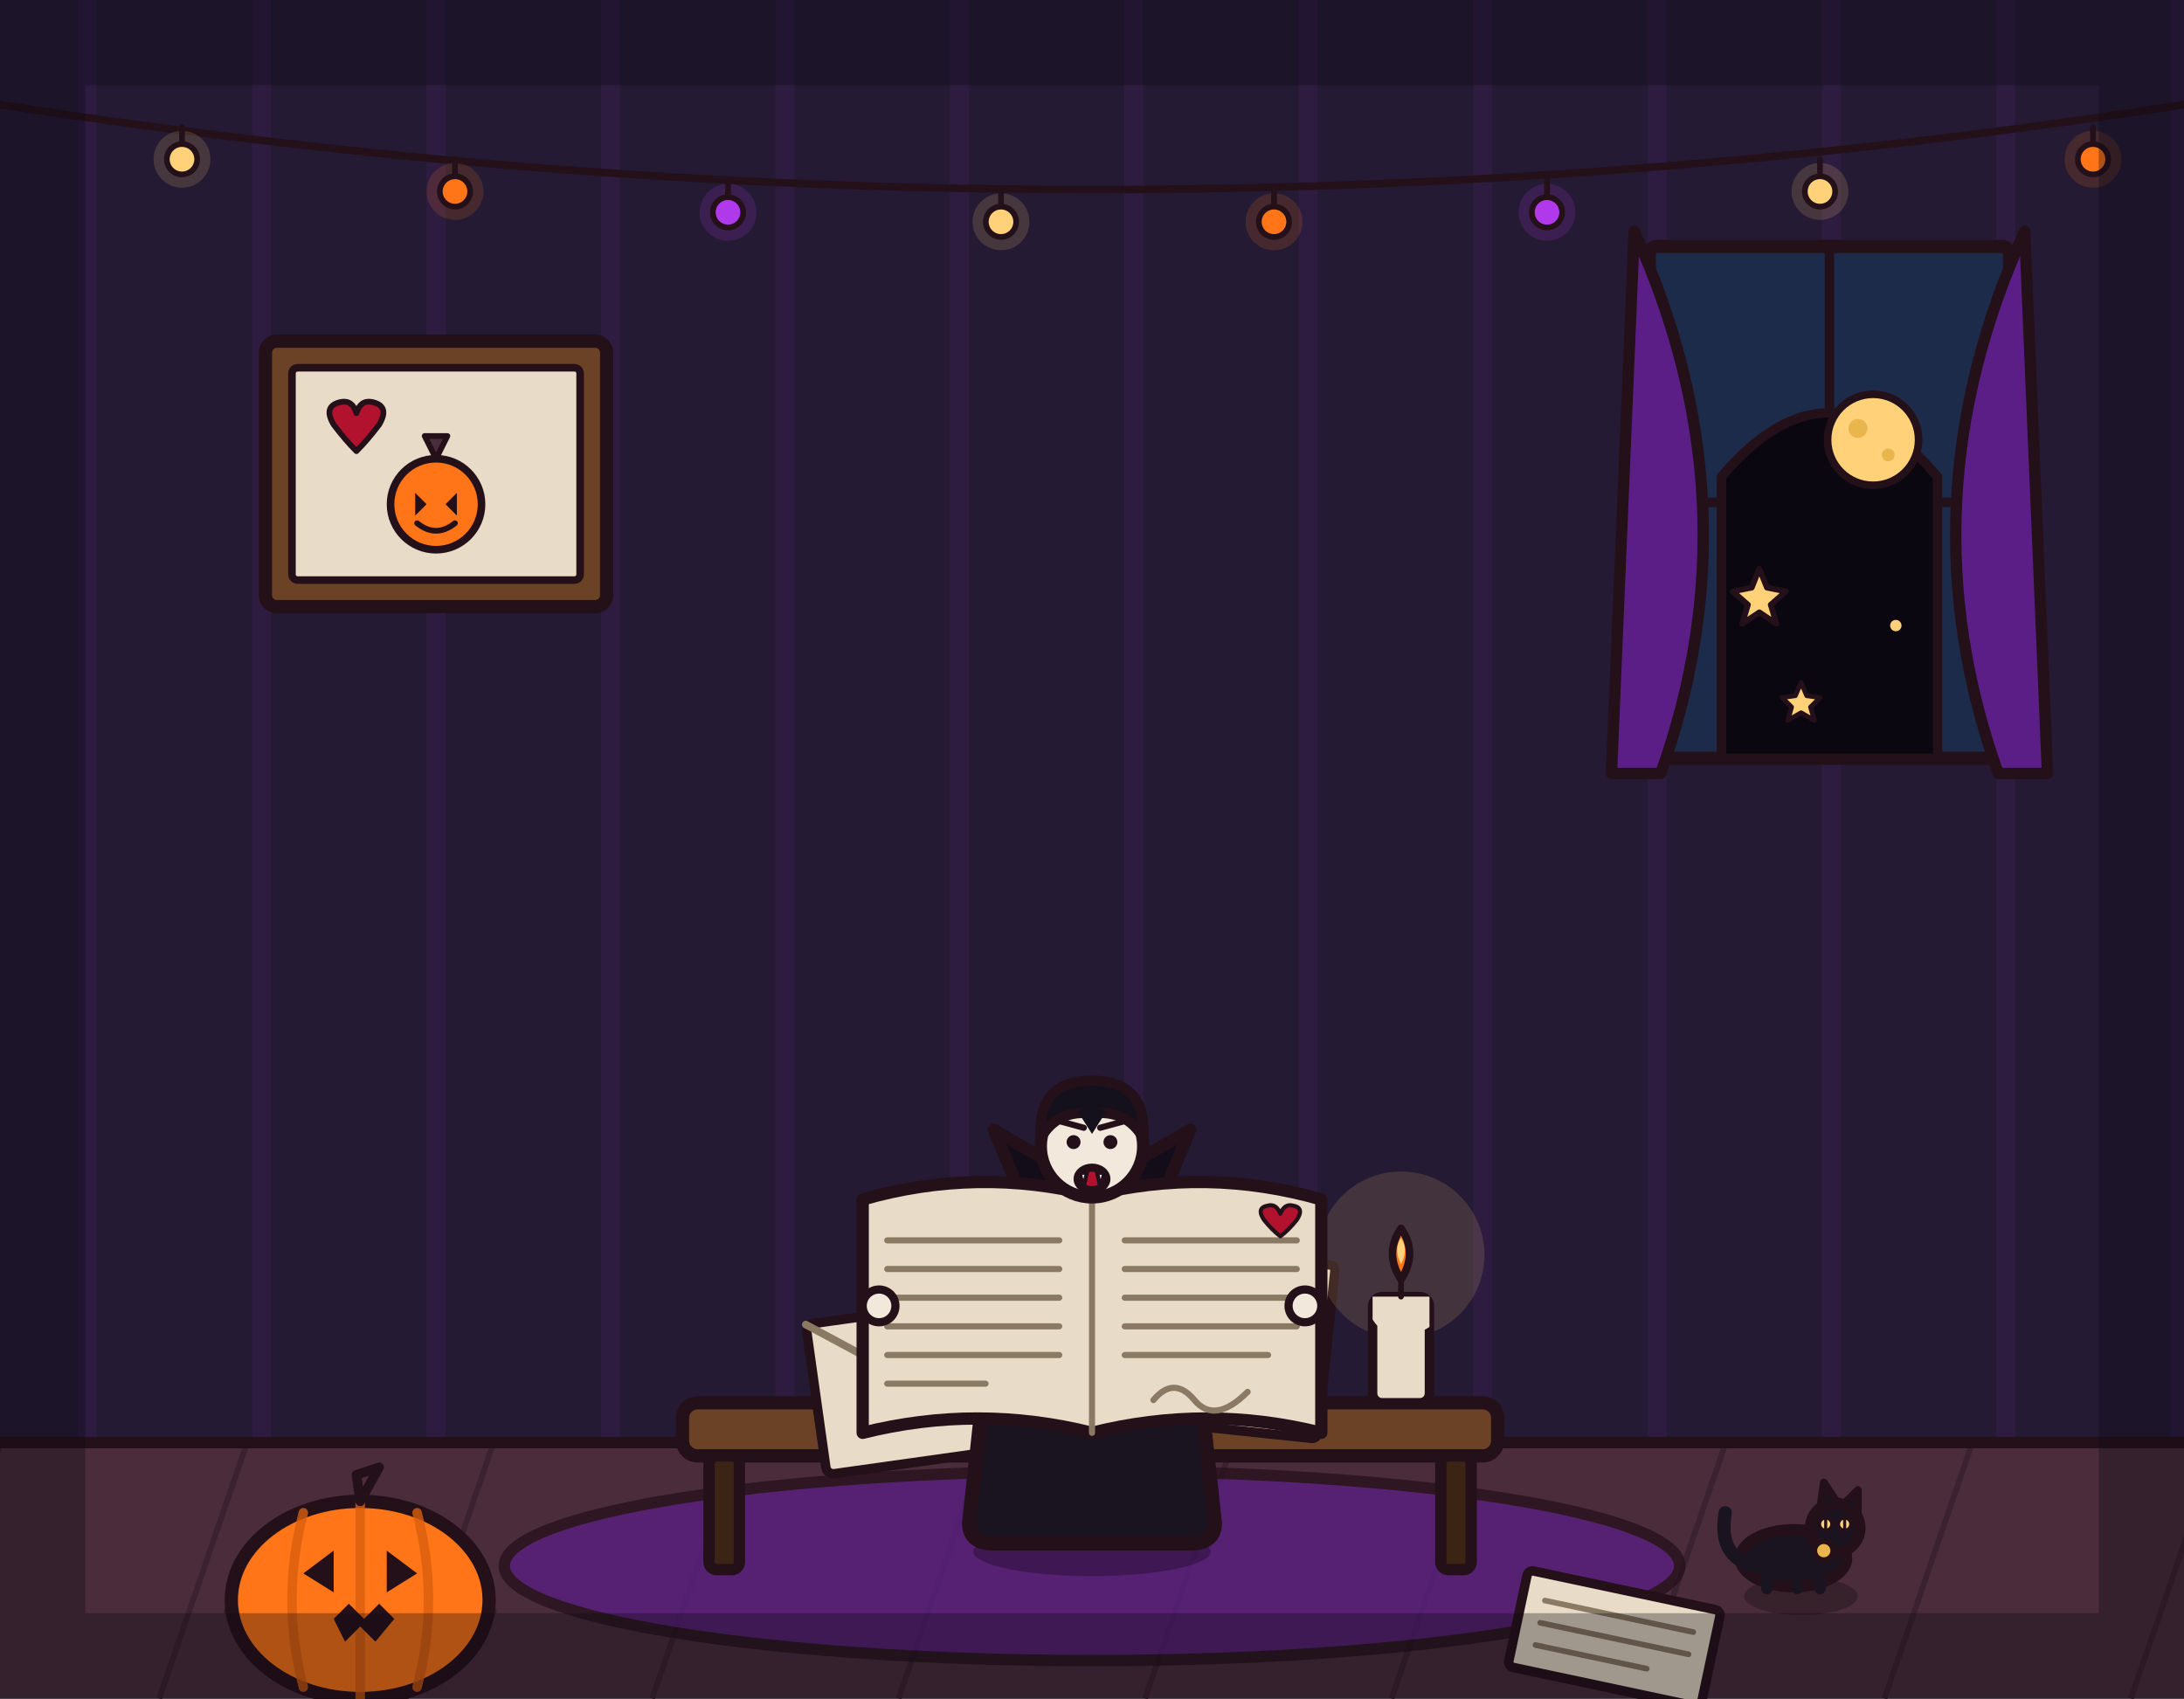
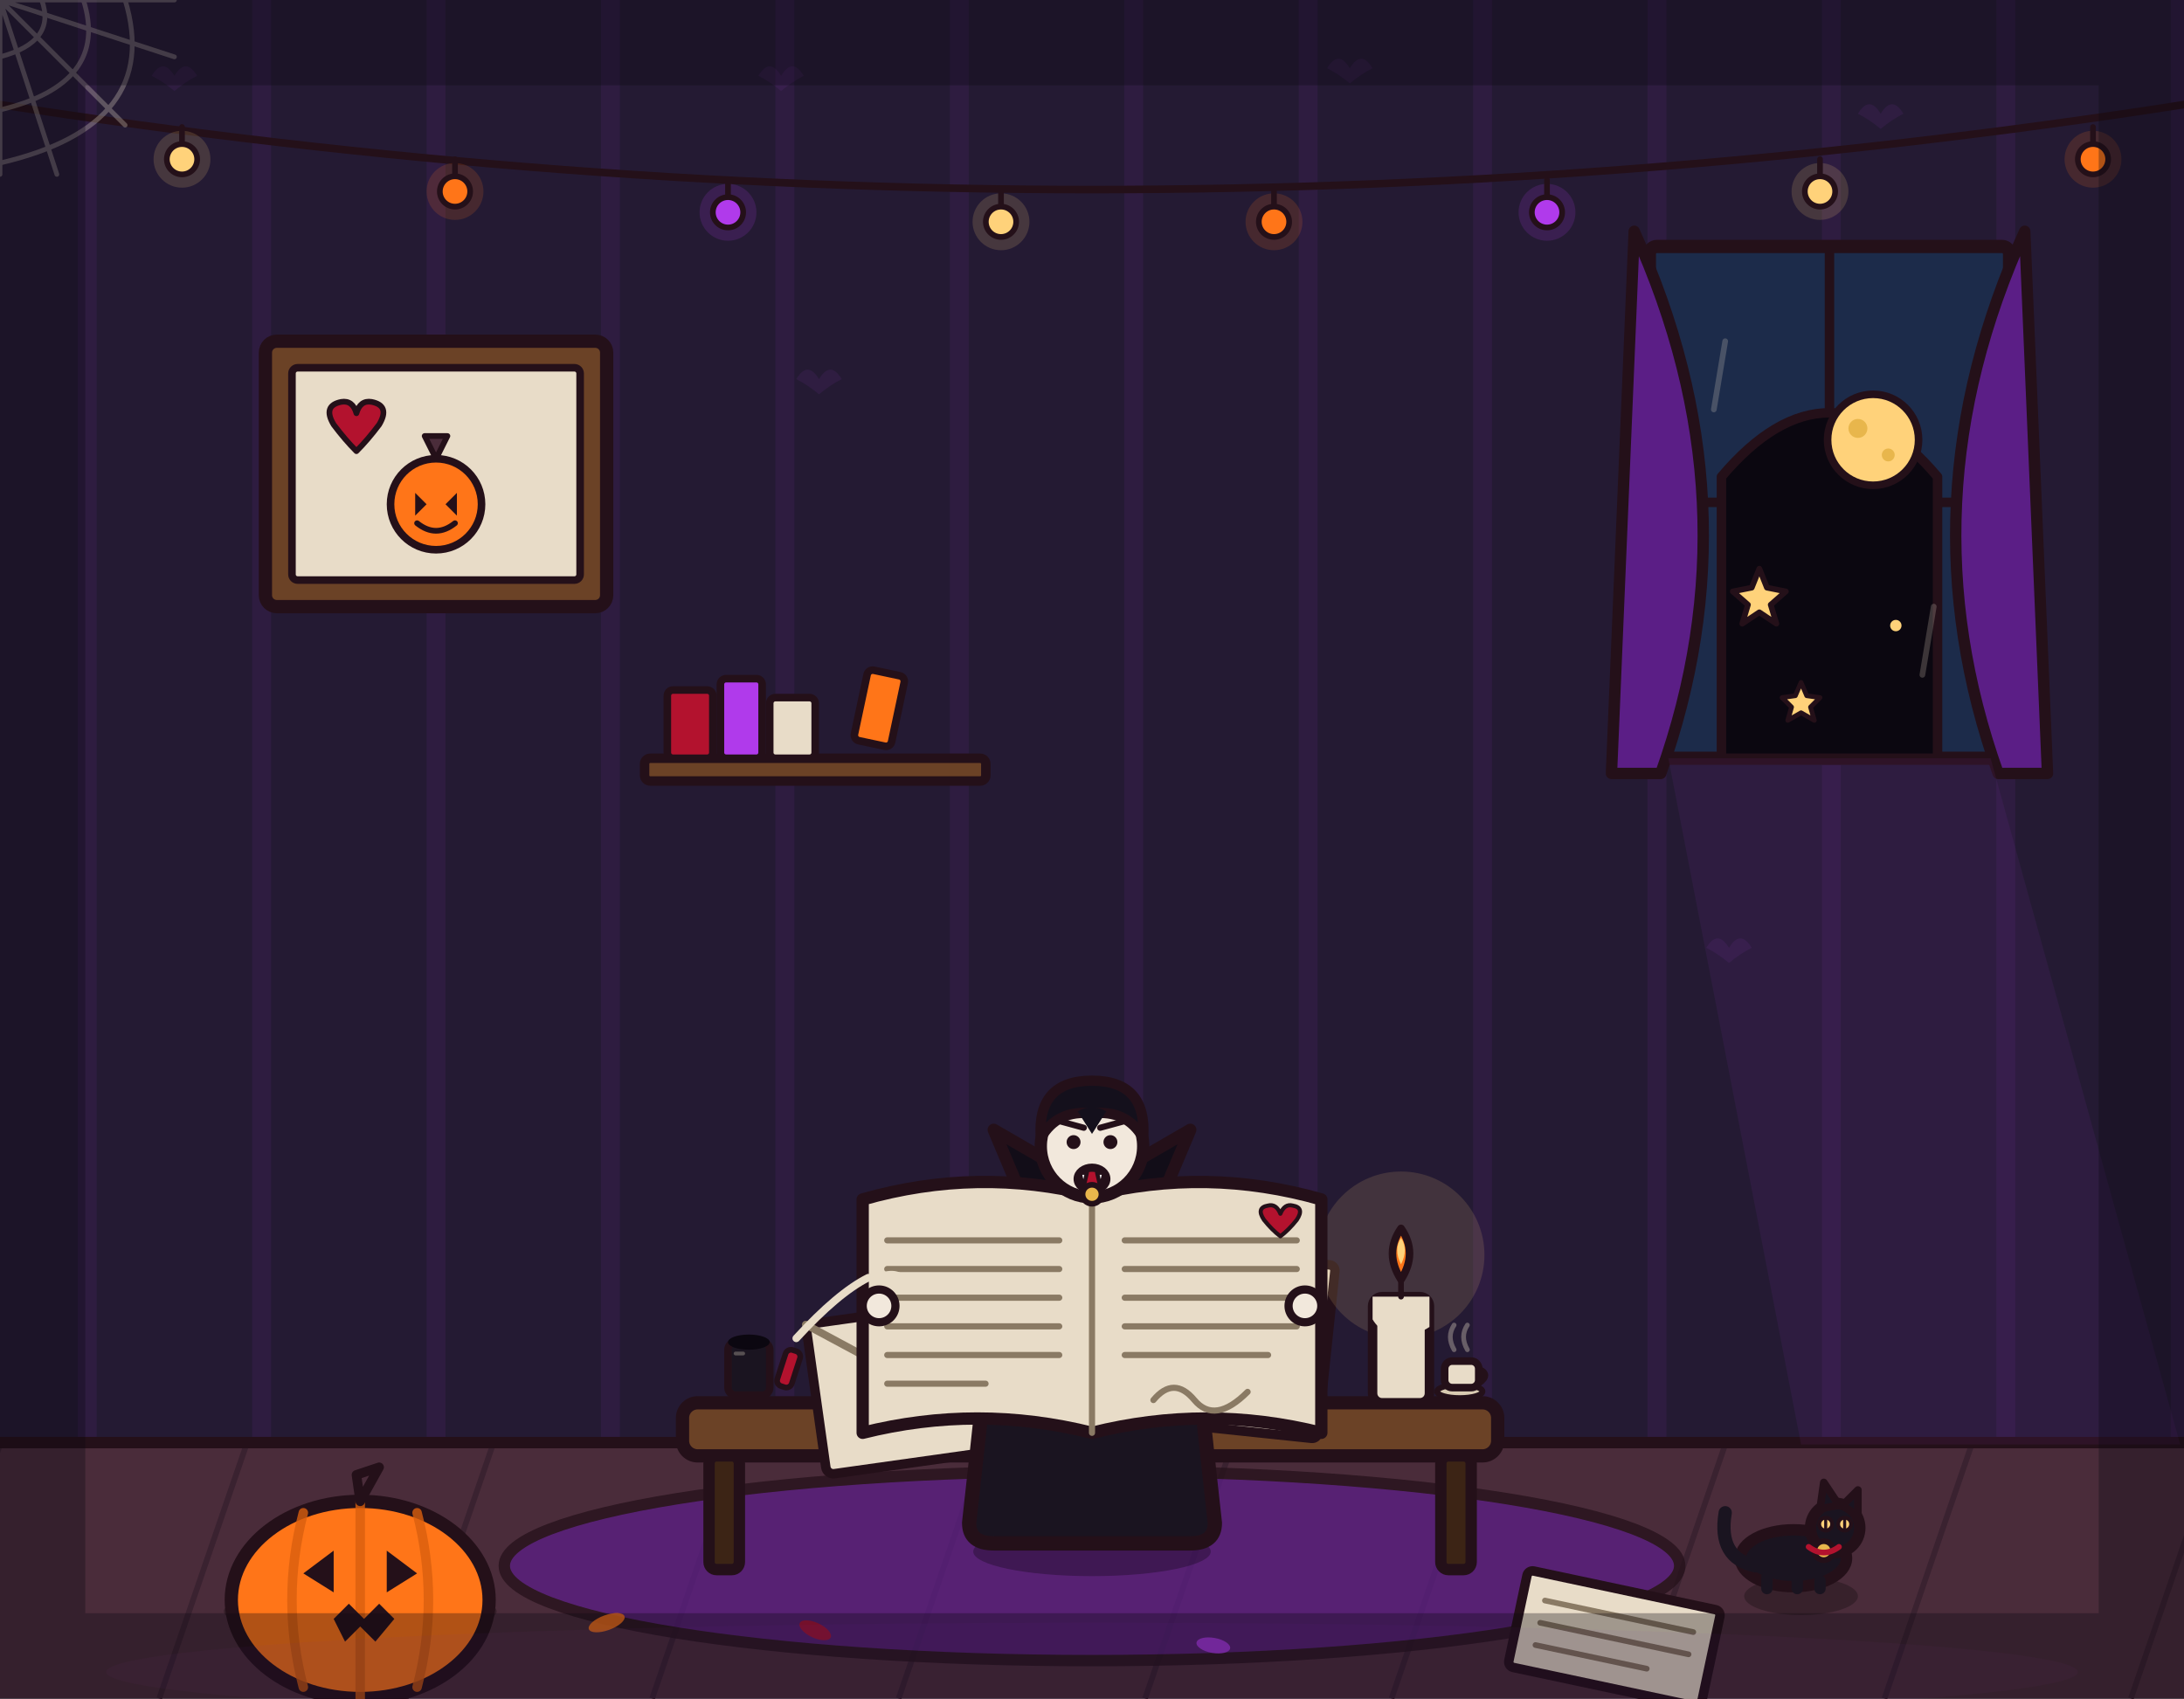
<svg xmlns="http://www.w3.org/2000/svg" viewBox="0 0 1152 896" width="1152" height="896">
  <rect x="0" y="0" width="1152" height="896" fill="#241a33" />
  <path d="M46 0V762M138 0V762M230 0V762M322 0V762M414 0V762M506 0V762M598 0V762M690 0V762M782 0V762M874 0V762M966 0V762M1058 0V762M1150 0V762" stroke="#b03aeb" stroke-width="10" opacity=".07" fill="none" />
  <rect x="0" y="760" width="1152" height="136" fill="#4a2c3a" />
  <path d="M0 762 L-46 896M130 762 L84 896M260 762 L214 896M390 762 L344 896M520 762 L474 896M650 762 L604 896M780 762 L734 896M910 762 L864 896M1040 762 L994 896M1170 762 L1124 896" stroke="#3a2230" stroke-width="3" fill="none" />
  <line x1="0" y1="761" x2="1152" y2="761" stroke="#241019" stroke-width="6" stroke-linecap="round" />
  <g>
    <rect x="870" y="130" width="190" height="270" rx="4" fill="#1c2b4a" stroke="#241019" stroke-width="7" stroke-linejoin="round" stroke-linecap="round" />
    <line x1="965" y1="130" x2="965" y2="400" stroke="#241019" stroke-width="5" stroke-linecap="round" />
    <line x1="870" y1="265" x2="1060" y2="265" stroke="#241019" stroke-width="5" stroke-linecap="round" />
    <path d="M862 122 Q927 265 876 408 L850 408 Z" fill="#5b1e86" stroke="#241019" stroke-width="6" stroke-linejoin="round" stroke-linecap="round" />
    <path d="M1068 122 Q1003 265 1054 408 L1080 408 Z" fill="#5b1e86" stroke="#241019" stroke-width="6" stroke-linejoin="round" stroke-linecap="round" />
    <path d="M908 400 L908 251.5 Q965 184 1022 251.5 L1022 400 Z" fill="#0b0710" stroke="#241019" stroke-width="5" stroke-linejoin="round" stroke-linecap="round" />
    <circle cx="988" cy="232" r="24" fill="#ffd27a" stroke="#241019" stroke-width="4" stroke-linejoin="round" stroke-linecap="round" />
    <circle cx="980" cy="226" r="5" fill="#e8b64c" stroke="none" />
    <circle cx="996" cy="240" r="3.4" fill="#e8b64c" stroke="none" />
    <path d="M928 300 L932 310 L942 312 L934 319 L937 329 L928 323 L919 329 L922 319 L914 312 L924 310 Z" fill="#ffd27a" stroke="#241019" stroke-width="3" stroke-linejoin="round" stroke-linecap="round" />
    <circle cx="1000" cy="330" r="3" fill="#ffd27a" stroke="none" />
    <path d="M950 360 L953 367 L960 368 L955 373 L957 380 L950 376 L943 380 L945 373 L940 368 L947 367 Z" fill="#ffd27a" stroke="#241019" stroke-width="2.5" stroke-linejoin="round" stroke-linecap="round" />
  </g>
  <g>
    <rect x="140" y="180" width="180" height="140" rx="6" fill="#6b4226" stroke="#241019" stroke-width="7" stroke-linejoin="round" stroke-linecap="round" />
    <rect x="154" y="194" width="152" height="112" rx="3" fill="#e8dcc8" stroke="#241019" stroke-width="4" stroke-linejoin="round" stroke-linecap="round" />
    <circle cx="230" cy="266" r="24" fill="#ff7518" stroke="#241019" stroke-width="4" stroke-linejoin="round" stroke-linecap="round" />
    <path d="M230 242 L236 230 L224 230 Z" fill="#4a2c3a" stroke="#241019" stroke-width="3" stroke-linejoin="round" stroke-linecap="round" />
    <path d="M219 260 L225 266 L219 272 Z M241 260 L235 266 L241 272 Z" fill="#241019" stroke="none" />
    <path d="M220 276 Q230 284 240 276" fill="none" stroke="#241019" stroke-width="3" stroke-linecap="round" />
    <path d="M176 224 Q170 214 180 212 Q186 211 188 218 Q190 211 196 212 Q206 214 200 224 Q194 232 188 238 Q182 232 176 224 Z" fill="#b3122e" stroke="#241019" stroke-width="3" stroke-linejoin="round" stroke-linecap="round" />
  </g>
  <g>
    <path d="M-20 52 Q576 148 1172 52" fill="none" stroke="#241019" stroke-width="4" stroke-linecap="round" />
    <circle cx="96" cy="84" r="15" fill="#ffd27a" opacity=".16" stroke="none" />
    <line x1="96" y1="67" x2="96" y2="76" stroke="#241019" stroke-width="3" stroke-linecap="round" />
    <circle cx="96" cy="84" r="8" fill="#ffd27a" stroke="#241019" stroke-width="3" stroke-linejoin="round" />
    <circle cx="240" cy="101" r="15" fill="#ff7518" opacity=".16" stroke="none" />
    <line x1="240" y1="84" x2="240" y2="93" stroke="#241019" stroke-width="3" stroke-linecap="round" />
    <circle cx="240" cy="101" r="8" fill="#ff7518" stroke="#241019" stroke-width="3" stroke-linejoin="round" />
    <circle cx="384" cy="112" r="15" fill="#b03aeb" opacity=".16" stroke="none" />
    <line x1="384" y1="95" x2="384" y2="104" stroke="#241019" stroke-width="3" stroke-linecap="round" />
    <circle cx="384" cy="112" r="8" fill="#b03aeb" stroke="#241019" stroke-width="3" stroke-linejoin="round" />
    <circle cx="528" cy="117" r="15" fill="#ffd27a" opacity=".16" stroke="none" />
    <line x1="528" y1="100" x2="528" y2="109" stroke="#241019" stroke-width="3" stroke-linecap="round" />
    <circle cx="528" cy="117" r="8" fill="#ffd27a" stroke="#241019" stroke-width="3" stroke-linejoin="round" />
    <circle cx="672" cy="117" r="15" fill="#ff7518" opacity=".16" stroke="none" />
    <line x1="672" y1="100" x2="672" y2="109" stroke="#241019" stroke-width="3" stroke-linecap="round" />
    <circle cx="672" cy="117" r="8" fill="#ff7518" stroke="#241019" stroke-width="3" stroke-linejoin="round" />
    <circle cx="816" cy="112" r="15" fill="#b03aeb" opacity=".16" stroke="none" />
    <line x1="816" y1="95" x2="816" y2="104" stroke="#241019" stroke-width="3" stroke-linecap="round" />
    <circle cx="816" cy="112" r="8" fill="#b03aeb" stroke="#241019" stroke-width="3" stroke-linejoin="round" />
    <circle cx="960" cy="101" r="15" fill="#ffd27a" opacity=".16" stroke="none" />
    <line x1="960" y1="84" x2="960" y2="93" stroke="#241019" stroke-width="3" stroke-linecap="round" />
    <circle cx="960" cy="101" r="8" fill="#ffd27a" stroke="#241019" stroke-width="3" stroke-linejoin="round" />
    <circle cx="1104" cy="84" r="15" fill="#ff7518" opacity=".16" stroke="none" />
    <line x1="1104" y1="67" x2="1104" y2="76" stroke="#241019" stroke-width="3" stroke-linecap="round" />
    <circle cx="1104" cy="84" r="8" fill="#ff7518" stroke="#241019" stroke-width="3" stroke-linejoin="round" />
  </g>
  <ellipse cx="576" cy="826" rx="310" ry="50" fill="#5b1e86" stroke="#241019" stroke-width="6" stroke-linejoin="round" stroke-linecap="round" opacity="0.75" />
  <g transform="translate(190 844)">
    <ellipse cx="0" cy="6" rx="72" ry="12" fill="#000000" opacity="0.25" stroke="none" />
    <ellipse cx="0" cy="0" rx="68" ry="52" fill="#ff7518" stroke="#241019" stroke-width="7" stroke-linejoin="round" stroke-linecap="round" />
    <path d="M-30 -46 Q-42 0 -30 46 M30 -46 Q42 0 30 46 M0 -52 L0 52" fill="none" stroke="#d95f0e" stroke-width="5" stroke-linecap="round" opacity="0.8" />
    <path d="M0 -52 L10 -70 L-2 -66 Z" fill="#4a2c3a" stroke="#241019" stroke-width="5" stroke-linejoin="round" stroke-linecap="round" />
    <path d="M-30 -14 L-14 -26 L-14 -4 Z M30 -14 L14 -26 L14 -4 Z" fill="#241019" stroke="none" />
    <path d="M-14 10 L-6 2 L2 10 L10 2 L18 10 L8 22 L0 14 L-8 22 Z" fill="#241019" stroke="none" />
  </g>
  <rect x="360" y="740" width="430" height="28" rx="8" fill="#6b4226" stroke="#241019" stroke-width="7" stroke-linejoin="round" stroke-linecap="round" />
  <rect x="374" y="768" width="16" height="60" rx="4" fill="#3c2415" stroke="#241019" stroke-width="6" stroke-linejoin="round" stroke-linecap="round" />
  <rect x="760" y="768" width="16" height="60" rx="4" fill="#3c2415" stroke="#241019" stroke-width="6" stroke-linejoin="round" stroke-linecap="round" />
  <g transform="rotate(-8 490 730)">
    <rect x="430" y="690" width="120" height="80" rx="4" fill="#e8dcc8" stroke="#241019" stroke-width="5" stroke-linejoin="round" stroke-linecap="round" />
    <path d="M430 690 L490 734 L550 690" fill="none" stroke="#8a7a64" stroke-width="4" stroke-linecap="round" stroke-linejoin="round" />
    <circle cx="490" cy="730" r="7" fill="#b3122e" stroke="#241019" stroke-width="3" stroke-linejoin="round" stroke-linecap="round" />
  </g>
  <g transform="rotate(6 630 706)">
    <rect x="560" y="660" width="140" height="92" rx="3" fill="#e8dcc8" stroke="#241019" stroke-width="5" stroke-linejoin="round" stroke-linecap="round" />
    <line x1="572" y1="680" x2="688" y2="680" stroke="#8a7a64" stroke-width="3" stroke-linecap="round" />
    <line x1="572" y1="695" x2="688" y2="695" stroke="#8a7a64" stroke-width="3" stroke-linecap="round" />
    <line x1="572" y1="710" x2="688" y2="710" stroke="#8a7a64" stroke-width="3" stroke-linecap="round" />
    <line x1="572" y1="725" x2="688" y2="725" stroke="#8a7a64" stroke-width="3" stroke-linecap="round" />
    <line x1="572" y1="740" x2="654" y2="740" stroke="#8a7a64" stroke-width="3" stroke-linecap="round" />
  </g>
  <g>
    <circle cx="739" cy="662" r="44" fill="#ffd27a" opacity=".14" stroke="none" />
    <rect x="724" y="684" width="30" height="56" rx="5" fill="#e8dcc8" stroke="#241019" stroke-width="5" stroke-linejoin="round" stroke-linecap="round" />
    <path d="M724 696 Q730 706 736 696 Q742 708 754 700 L754 684 L724 684 Z" fill="#e8dcc8" stroke="none" />
    <line x1="739" y1="684" x2="739" y2="675" stroke="#241019" stroke-width="3" stroke-linecap="round" />
    <path d="M739 675 Q730 661 739 648 Q748 661 739 675 Z" fill="#ff7518" stroke="#241019" stroke-width="4" stroke-linejoin="round" stroke-linecap="round" />
    <path d="M739 667 Q735 659 739 653 Q743 659 739 667 Z" fill="#ffd27a" stroke="none" />
  </g>
  <g transform="rotate(12 850 862)">
    <rect x="800" y="838" width="104" height="52" rx="3" fill="#e8dcc8" stroke="#241019" stroke-width="5" stroke-linejoin="round" stroke-linecap="round" />
    <line x1="812" y1="852" x2="892" y2="852" stroke="#8a7a64" stroke-width="3" stroke-linecap="round" />
    <line x1="812" y1="864" x2="892" y2="864" stroke="#8a7a64" stroke-width="3" stroke-linecap="round" />
    <line x1="812" y1="876" x2="872" y2="876" stroke="#8a7a64" stroke-width="3" stroke-linecap="round" />
  </g>
  <g transform="translate(576 812) scale(1.08 1.08)">
    <ellipse cx="0" cy="6" rx="58" ry="12" fill="#000000" opacity="0.28" stroke="none" />
    <path d="M-12 -62 L-16 -6" fill="none" stroke="#241a2e" stroke-width="15" stroke-linecap="round" stroke-linejoin="round" />
    <path d="M12 -62 L16 -6" fill="none" stroke="#241a2e" stroke-width="15" stroke-linecap="round" stroke-linejoin="round" />
    <ellipse cx="-18" cy="-4" rx="15" ry="7" fill="#14101c" stroke="#241019" stroke-width="4" stroke-linejoin="round" stroke-linecap="round" />
    <ellipse cx="18" cy="-4" rx="15" ry="7" fill="#14101c" stroke="#241019" stroke-width="4" stroke-linejoin="round" stroke-linecap="round" />
    <path d="M-44 -158 Q-52 -80 -60 -8 Q-60 2 -48 2 L48 2 Q60 2 60 -8 Q52 -80 44 -158 Q0 -172 -44 -158 Z" fill="#1a1420" stroke="#241019" stroke-width="7" stroke-linejoin="round" stroke-linecap="round" />
    <path d="M-40 -150 Q0 -163 40 -150 L36 -136 Q0 -147 -36 -136 Z" fill="#b3122e" stroke="#241019" stroke-width="4" stroke-linejoin="round" stroke-linecap="round" />
    <path d="M-32 -162 L-48 -200 L-10 -178 Z" fill="#120d18" stroke="#241019" stroke-width="6" stroke-linejoin="round" stroke-linecap="round" />
    <path d="M32 -162 L48 -200 L10 -178 Z" fill="#120d18" stroke="#241019" stroke-width="6" stroke-linejoin="round" stroke-linecap="round" />
    <path d="M-15 -156 L0 -118 L15 -156 Q0 -163 -15 -156 Z" fill="#f6efe4" stroke="#241019" stroke-width="5" stroke-linejoin="round" stroke-linecap="round" />
    <path d="M-40 -150 L-96 -122" fill="none" stroke="#1a1420" stroke-width="11" stroke-linecap="round" stroke-linejoin="round" />
    <path d="M40 -150 L96 -122" fill="none" stroke="#1a1420" stroke-width="11" stroke-linecap="round" stroke-linejoin="round" />
    <g transform="translate(0 -108)">
      <path d="M-112 -58 Q-56 -74 0 -60 Q56 -74 112 -58 L112 56 Q56 42 0 56 Q-56 42 -112 56 Z" fill="#e8dcc8" stroke="#241019" stroke-width="6" stroke-linejoin="round" stroke-linecap="round" />
      <line x1="0" y1="-60" x2="0" y2="56" stroke="#8a7a64" stroke-width="3" stroke-linecap="round" />
      <line x1="-100" y1="-38" x2="-16" y2="-38" stroke="#8a7a64" stroke-width="3" stroke-linecap="round" />
      <line x1="-100" y1="-24" x2="-16" y2="-24" stroke="#8a7a64" stroke-width="3" stroke-linecap="round" />
      <line x1="-100" y1="-10" x2="-16" y2="-10" stroke="#8a7a64" stroke-width="3" stroke-linecap="round" />
      <line x1="-100" y1="4" x2="-16" y2="4" stroke="#8a7a64" stroke-width="3" stroke-linecap="round" />
      <line x1="-100" y1="18" x2="-16" y2="18" stroke="#8a7a64" stroke-width="3" stroke-linecap="round" />
      <line x1="-100" y1="32" x2="-52" y2="32" stroke="#8a7a64" stroke-width="3" stroke-linecap="round" />
      <line x1="16" y1="-38" x2="100" y2="-38" stroke="#8a7a64" stroke-width="3" stroke-linecap="round" />
      <line x1="16" y1="-24" x2="100" y2="-24" stroke="#8a7a64" stroke-width="3" stroke-linecap="round" />
      <line x1="16" y1="-10" x2="100" y2="-10" stroke="#8a7a64" stroke-width="3" stroke-linecap="round" />
      <line x1="16" y1="4" x2="100" y2="4" stroke="#8a7a64" stroke-width="3" stroke-linecap="round" />
      <line x1="16" y1="18" x2="86" y2="18" stroke="#8a7a64" stroke-width="3" stroke-linecap="round" />
      <path d="M30 40 Q40 28 50 40 Q60 52 76 36" fill="none" stroke="#8a7a64" stroke-width="3" stroke-linecap="round" />
      <path d="M84 -48 Q80 -54 86 -55 Q90 -56 92 -51 Q94 -56 98 -55 Q104 -54 100 -48 Q96 -43 92 -40 Q88 -43 84 -48 Z" fill="#b3122e" stroke="#241019" stroke-width="2" stroke-linejoin="round" stroke-linecap="round" />
    </g>
    <circle cx="-104" cy="-114" r="8" fill="#f2e8dc" stroke="#241019" stroke-width="4" stroke-linejoin="round" stroke-linecap="round" />
    <circle cx="104" cy="-114" r="8" fill="#f2e8dc" stroke="#241019" stroke-width="4" stroke-linejoin="round" stroke-linecap="round" />
    <circle cx="0" cy="-192" r="25" fill="#f2e8dc" stroke="#241019" stroke-width="6" stroke-linejoin="round" stroke-linecap="round" />
    <path d="M-25 -196 Q-27 -224 0 -224 Q27 -224 25 -196 Q17 -210 0 -208 Q-17 -210 -25 -196 Z" fill="#14101c" stroke="#241019" stroke-width="5" stroke-linejoin="round" stroke-linecap="round" />
    <path d="M-7 -209 L0 -198 L7 -209 Q0 -213 -7 -209 Z" fill="#14101c" stroke="none" />
    <circle cx="-9" cy="-194" r="3.4" fill="#241019" stroke="none" />
    <circle cx="9" cy="-194" r="3.4" fill="#241019" stroke="none" />
    <path d="M-15 -204 L-4 -201 M4 -201 L15 -204" fill="none" stroke="#241019" stroke-width="3" stroke-linecap="round" />
    <ellipse cx="0" cy="-176" rx="7" ry="5.5" fill="#b3122e" stroke="#241019" stroke-width="4" stroke-linejoin="round" stroke-linecap="round" />
    <path d="M-6 -179 L-2.5 -179 L-4.2 -171.5 Z" fill="#ffffff" stroke="#241019" stroke-width="2" stroke-linejoin="round" stroke-linecap="round" />
    <path d="M2.5 -179 L6 -179 L4.2 -171.5 Z" fill="#ffffff" stroke="#241019" stroke-width="2" stroke-linejoin="round" stroke-linecap="round" />
  </g>
  <g transform="translate(950 838)">
    <ellipse cx="0" cy="4" rx="30" ry="10" fill="#000000" opacity="0.25" stroke="none" />
    <ellipse cx="-4" cy="-16" rx="28" ry="15" fill="#1a1420" stroke="#241019" stroke-width="6" stroke-linejoin="round" stroke-linecap="round" />
    <circle cx="18" cy="-32" r="13" fill="#1a1420" stroke="#241019" stroke-width="6" stroke-linejoin="round" stroke-linecap="round" />
    <path d="M10 -42 L12 -56 L20 -44 Z" fill="#1a1420" stroke="#241019" stroke-width="4" stroke-linejoin="round" stroke-linecap="round" />
    <path d="M22 -44 L30 -52 L30 -38 Z" fill="#1a1420" stroke="#241019" stroke-width="4" stroke-linejoin="round" stroke-linecap="round" />
    <path d="M-24 -12 Q-44 -16 -40 -40" fill="none" stroke="#1a1420" stroke-width="7" stroke-linecap="round" stroke-linejoin="round" />
    <line x1="-18" y1="-6" x2="-18" y2="0" stroke="#1a1420" stroke-width="6" stroke-linecap="round" />
    <line x1="-2" y1="-4" x2="-2" y2="0" stroke="#1a1420" stroke-width="6" stroke-linecap="round" />
    <line x1="10" y1="-4" x2="10" y2="0" stroke="#1a1420" stroke-width="6" stroke-linecap="round" />
    <circle cx="13" cy="-34" r="3.4" fill="#ffd27a" stroke="#241019" stroke-width="2" stroke-linejoin="round" stroke-linecap="round" />
    <circle cx="23" cy="-34" r="3.4" fill="#ffd27a" stroke="#241019" stroke-width="2" stroke-linejoin="round" stroke-linecap="round" />
    <line x1="13" y1="-37" x2="13" y2="-31" stroke="#241019" stroke-width="1.6" stroke-linecap="round" />
    <line x1="23" y1="-37" x2="23" y2="-31" stroke="#241019" stroke-width="1.6" stroke-linecap="round" />
    <circle cx="12" cy="-20" r="5" fill="#e8b64c" stroke="#241019" stroke-width="3" stroke-linejoin="round" stroke-linecap="round" />
  </g>
+   <g>
+     <g fill="#b03aeb" opacity=".08">
+       <path d="M80 40 q6 -10 12 0 q6 -10 12 0 q-6 3 -12 8 q-6 -5 -12 -8 Z" />
+       <path d="M400 40 q6 -10 12 0 q6 -10 12 0 q-6 3 -12 8 q-6 -5 -12 -8 Z" />
+       <path d="M700 36 q6 -10 12 0 q6 -10 12 0 q-6 3 -12 8 q-6 -5 -12 -8 Z" />
+       <path d="M980 60 q6 -10 12 0 q6 -10 12 0 q-6 3 -12 8 q-6 -5 -12 -8 Z" />
+       <path d="M420 200 q6 -10 12 0 q6 -10 12 0 q-6 3 -12 8 q-6 -5 -12 -8 Z" />
+       <path d="M900 500 q6 -10 12 0 q6 -10 12 0 q-6 3 -12 8 q-6 -5 -12 -8 Z" />
+     </g>
+     <g fill="none" stroke="#e8dcc8" stroke-width="2.5" opacity=".3" stroke-linecap="round">
+       <path d="M0 0 L92 0 M0 0 L0 92 M0 0 L66 66 M0 0 L92 30 M0 0 L30 92" />
+       <path d="M22 0 Q30 22 0 30 M44 0 Q58 44 0 58 M66 0 Q86 66 0 86" />
+     </g>
+     <g stroke-linejoin="round" stroke-linecap="round">
+       <rect x="340" y="400" width="180" height="12" rx="3" fill="#6b4226" stroke="#241019" stroke-width="5" />
+       <rect x="352" y="364" width="24" height="36" rx="3" fill="#b3122e" stroke="#241019" stroke-width="4" />
+       <rect x="380" y="358" width="22" height="42" rx="3" fill="#b03aeb" stroke="#241019" stroke-width="4" />
+       <rect x="406" y="368" width="24" height="32" rx="3" fill="#e8dcc8" stroke="#241019" stroke-width="4" />
+       <g transform="rotate(12 460 382)">
+         <rect x="452" y="354" width="20" height="38" rx="3" fill="#ff7518" stroke="#241019" stroke-width="4" />
+       </g>
+     </g>
+     <polygon points="880,400 1050,400 1150,762 950,762" fill="#b03aeb" opacity=".07" />
+     <g stroke="#e8dcc8" stroke-width="3" opacity=".22" stroke-linecap="round">
+       <line x1="910" y1="180" x2="904" y2="216" />
+       <line x1="1020" y1="320" x2="1014" y2="356" />
+     </g>
+     <g stroke-linejoin="round" stroke-linecap="round">
+       <rect x="384" y="708" width="22" height="28" rx="4" fill="#1a1420" stroke="#241019" stroke-width="4" />
+       <ellipse cx="395" cy="708" rx="11" ry="4" fill="#0b0710" />
+       <line x1="388" y1="714" x2="392" y2="714" stroke="#e8dcc8" stroke-width="2" opacity=".3" stroke-linecap="round" />
+       <g transform="rotate(18 416 722)">
+         <rect x="412" y="712" width="8" height="20" rx="3" fill="#b3122e" stroke="#241019" stroke-width="3" />
+       </g>
+       <path d="M420 706 Q442 682 458 674" fill="none" stroke="#e8dcc8" stroke-width="4" stroke-linecap="round" />
+       <path d="M458 674 Q470 668 476 672 Q468 680 458 674 Z" fill="#e8dcc8" />
+       <ellipse cx="770" cy="734" rx="12" ry="3.5" fill="#d9cbb2" stroke="#241019" stroke-width="3" />
+       <rect x="762" y="718" width="18" height="14" rx="4" fill="#e8dcc8" stroke="#241019" stroke-width="4" />
+       <path d="M780 722 Q787 725 780 730" fill="none" stroke="#241019" stroke-width="3" />
+       <path d="M767 712 Q763 705 767 699 M774 712 Q770 705 774 699" fill="none" stroke="#e8dcc8" stroke-width="2.5" opacity=".35" />
+     </g>
+     <circle cx="576" cy="630" r="5" fill="#e8b64c" stroke="#241019" stroke-width="3" />
+     <path d="M954 816 Q962 822 970 816" fill="none" stroke="#b3122e" stroke-width="3" stroke-linecap="round" />
+     <g opacity=".85">
+       <ellipse cx="320" cy="856" rx="10" ry="4" fill="#ff7518" transform="rotate(-20 320 856)" />
+       <ellipse cx="640" cy="868" rx="9" ry="4" fill="#b03aeb" transform="rotate(10 640 868)" />
+       <ellipse cx="430" cy="860" rx="9" ry="4" fill="#b3122e" transform="rotate(25 430 860)" />
+     </g>
+     <ellipse cx="576" cy="882" rx="520" ry="26" fill="#b03aeb" opacity=".05" />
+   </g>
  <rect x="0" y="0" width="1152" height="896" fill="none" stroke="#0b0710" stroke-width="90" opacity="0.32" />
</svg>
